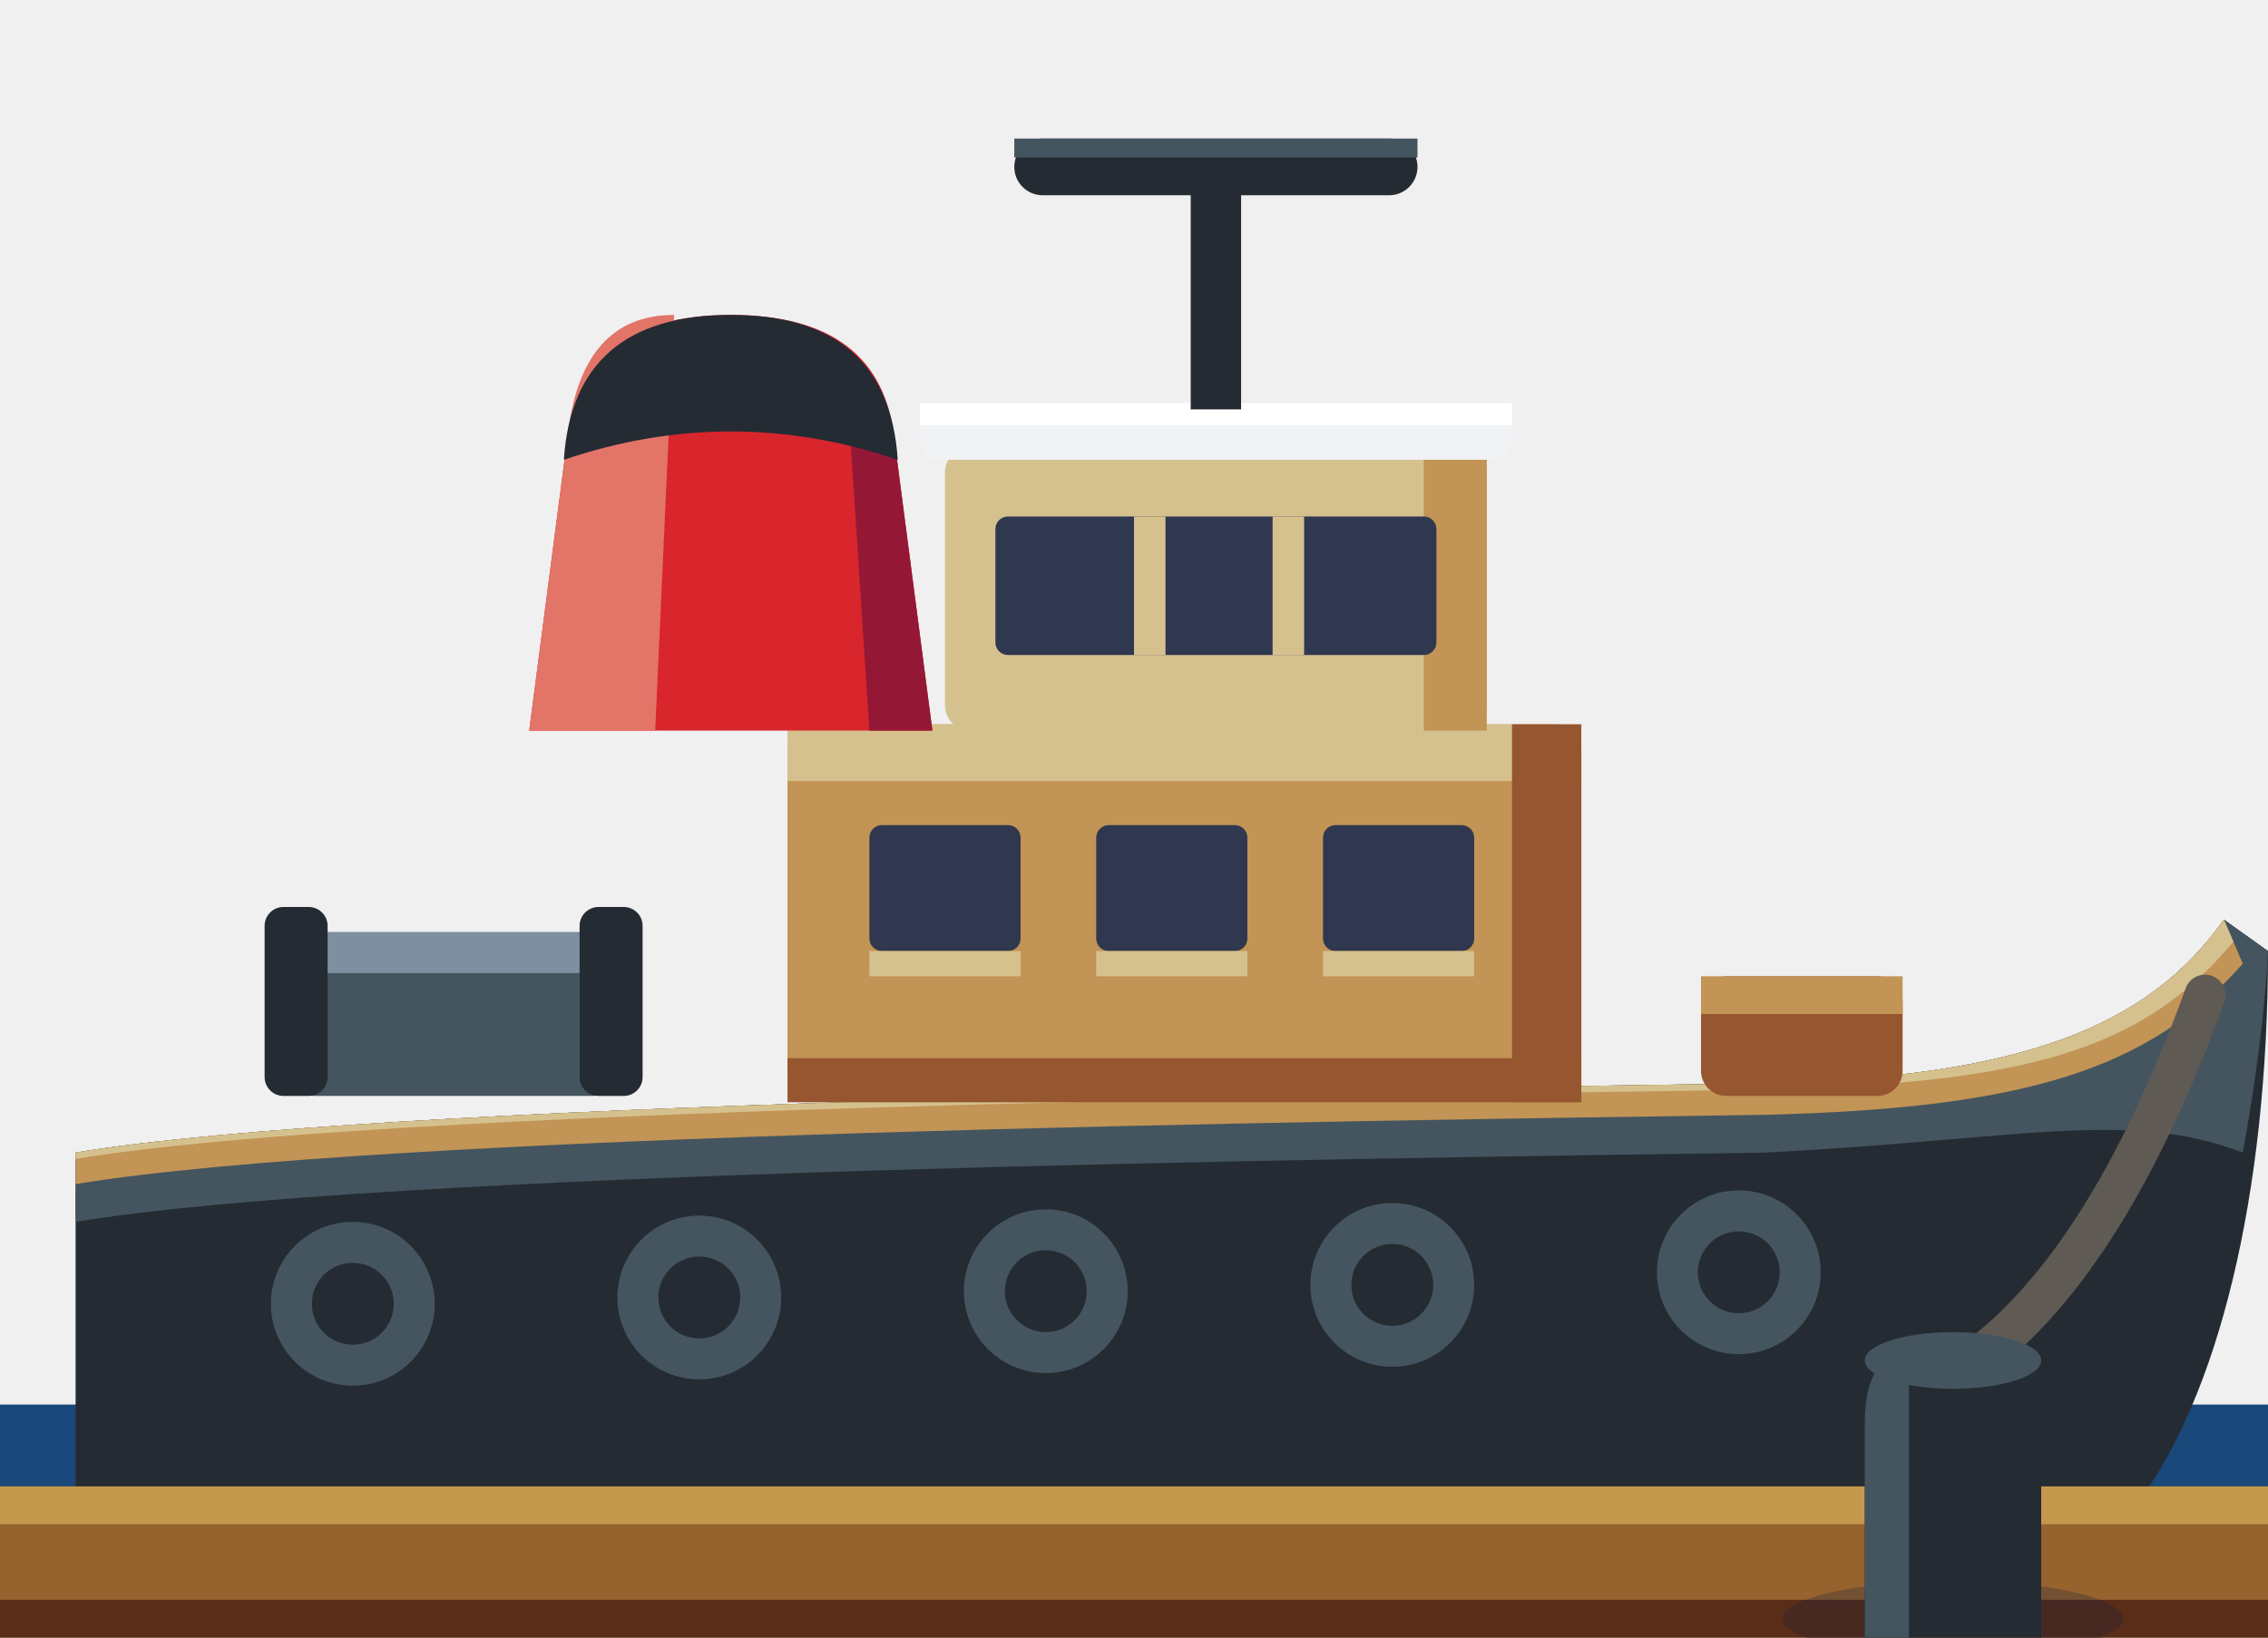
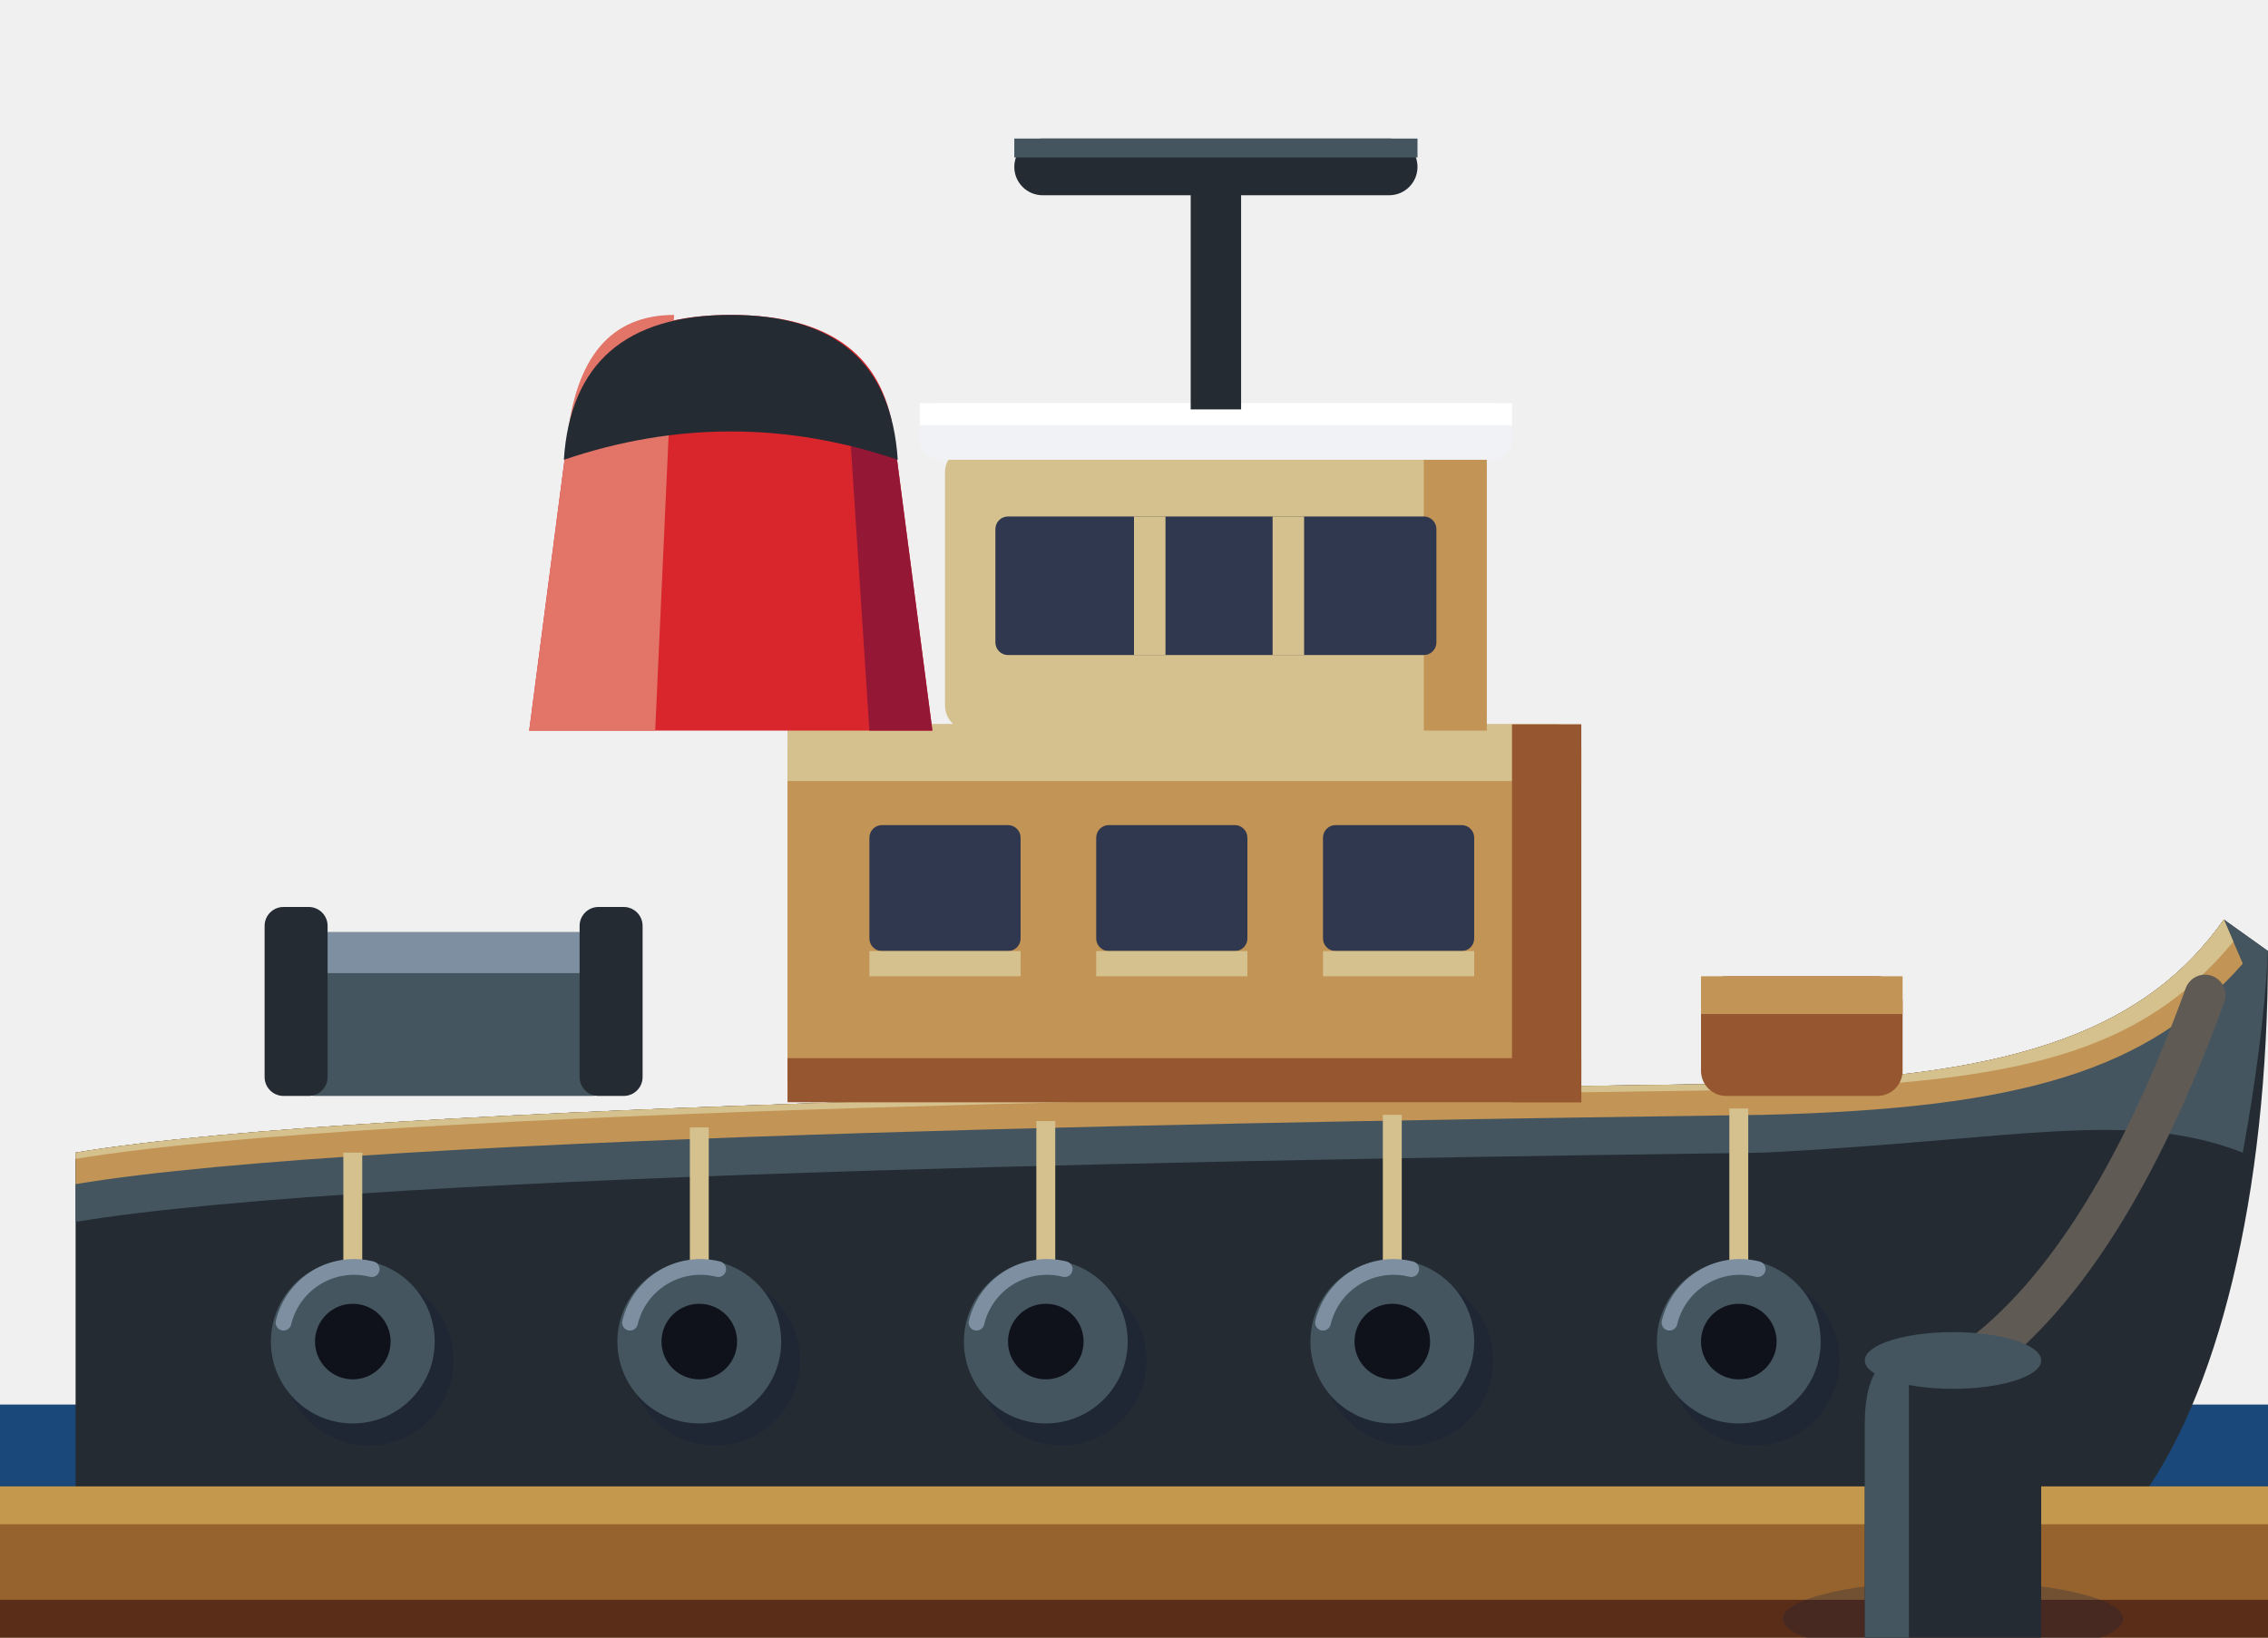
<svg xmlns="http://www.w3.org/2000/svg" width="720" height="520" viewBox="0 0 720 520" shape-rendering="geometricPrecision">
  <rect x="0" y="446" width="720" height="34" fill="#1a487a" />
  <path d="M 24 478 L 24 366 C 120 350 420 346 560 344 C 642 342 682 326 706 292 L 720 302 C 720 380 704 444 678 478 Z" fill="#242b33" />
  <path d="M 24 366 C 120 350 420 346 560 344 C 642 342 682 326 706 292 L 720 302 C 719 322 716 344 712 366 C 676 352 640 362 560 366 C 420 368 120 372 24 388 Z" fill="#44555f" />
  <path d="M 24 366 C 120 350 420 346 560 344 C 642 342 682 326 706 292 L 712 306 C 682 340 642 352 560 354 C 420 356 120 360 24 376 Z" fill="#c29455" />
  <path d="M 24 366 C 120 350 420 346 560 344 C 642 342 682 326 706 292 L 709 299 C 680 334 642 344 560 346 C 420 348 120 352 24 368 Z" fill="#d5c18e" />
-   <circle cx="112" cy="414" r="26" fill="#44555f" />
-   <circle cx="112" cy="414" r="13" fill="#242b33" />
-   <circle cx="222" cy="412" r="26" fill="#44555f" />
-   <circle cx="222" cy="412" r="13" fill="#242b33" />
-   <circle cx="332" cy="410" r="26" fill="#44555f" />
-   <circle cx="332" cy="410" r="13" fill="#242b33" />
-   <circle cx="442" cy="408" r="26" fill="#44555f" />
-   <circle cx="442" cy="408" r="13" fill="#242b33" />
-   <circle cx="552" cy="404" r="26" fill="#44555f" />
-   <circle cx="552" cy="404" r="13" fill="#242b33" />
+   <rect x="109" y="366" width="6" height="36" fill="#d5c18e" />
+   <circle cx="117" cy="432" r="27" fill="#16203a" opacity="0.35" />
+   <circle cx="112" cy="426" r="26" fill="#44555f" />
+   <path d="M 90 420 A 23 23 0 0 1 118 403" fill="none" stroke="#7d8fa0" stroke-width="5" stroke-linecap="round" />
+   <circle cx="112" cy="426" r="12" fill="#0f121a" />
+   <rect x="219" y="358" width="6" height="44" fill="#d5c18e" />
+   <circle cx="227" cy="432" r="27" fill="#16203a" opacity="0.35" />
+   <circle cx="222" cy="426" r="26" fill="#44555f" />
+   <path d="M 200 420 A 23 23 0 0 1 228 403" fill="none" stroke="#7d8fa0" stroke-width="5" stroke-linecap="round" />
+   <circle cx="222" cy="426" r="12" fill="#0f121a" />
+   <rect x="329" y="356" width="6" height="46" fill="#d5c18e" />
+   <circle cx="337" cy="432" r="27" fill="#16203a" opacity="0.35" />
+   <circle cx="332" cy="426" r="26" fill="#44555f" />
+   <path d="M 310 420 A 23 23 0 0 1 338 403" fill="none" stroke="#7d8fa0" stroke-width="5" stroke-linecap="round" />
+   <circle cx="332" cy="426" r="12" fill="#0f121a" />
+   <rect x="439" y="354" width="6" height="48" fill="#d5c18e" />
+   <circle cx="447" cy="432" r="27" fill="#16203a" opacity="0.35" />
+   <circle cx="442" cy="426" r="26" fill="#44555f" />
+   <path d="M 420 420 A 23 23 0 0 1 448 403" fill="none" stroke="#7d8fa0" stroke-width="5" stroke-linecap="round" />
+   <circle cx="442" cy="426" r="12" fill="#0f121a" />
+   <rect x="549" y="352" width="6" height="50" fill="#d5c18e" />
+   <circle cx="557" cy="432" r="27" fill="#16203a" opacity="0.35" />
+   <circle cx="552" cy="426" r="26" fill="#44555f" />
+   <path d="M 530 420 A 23 23 0 0 1 558 403" fill="none" stroke="#7d8fa0" stroke-width="5" stroke-linecap="round" />
+   <circle cx="552" cy="426" r="12" fill="#0f121a" />
  <rect x="92" y="296" width="104" height="52" rx="8" fill="#44555f" />
  <rect x="92" y="296" width="104" height="13" fill="#7d8fa0" />
  <rect x="84" y="288" width="20" height="60" rx="6" fill="#242b33" />
  <rect x="184" y="288" width="20" height="60" rx="6" fill="#242b33" />
  <rect x="540" y="310" width="64" height="38" rx="8" fill="#965630" />
  <rect x="540" y="310" width="64" height="12" fill="#c29455" />
  <rect x="250" y="230" width="252" height="120" rx="8" fill="#c29455" />
  <rect x="250" y="230" width="252" height="18" fill="#d5c18e" />
  <rect x="480" y="230" width="22" height="120" fill="#965630" />
  <rect x="250" y="336" width="252" height="14" fill="#965630" />
  <rect x="276" y="262" width="48" height="40" rx="4" fill="#30384f" />
  <rect x="276" y="302" width="48" height="8" fill="#d5c18e" />
  <rect x="348" y="262" width="48" height="40" rx="4" fill="#30384f" />
  <rect x="348" y="302" width="48" height="8" fill="#d5c18e" />
  <rect x="420" y="262" width="48" height="40" rx="4" fill="#30384f" />
  <rect x="420" y="302" width="48" height="8" fill="#d5c18e" />
  <path d="M 168 232 L 180 140 Q 184 100 232 100 Q 280 100 284 140 L 296 232 Z" fill="#d8262c" />
  <path d="M 168 232 L 180 140 Q 184 100 214 100 L 208 232 Z" fill="#e27468" />
  <path d="M 270 140 L 284 140 L 296 232 L 276 232 Z" fill="#941835" />
  <path d="M 179 146 Q 182 100 232 100 Q 282 100 285 146 Q 232 128 179 146 Z" fill="#242b33" />
  <rect x="300" y="142" width="172" height="90" rx="8" fill="#d5c18e" />
  <rect x="452" y="142" width="20" height="90" fill="#c29455" />
  <rect x="316" y="164" width="140" height="44" rx="4" fill="#30384f" />
  <rect x="360" y="164" width="10" height="44" fill="#d5c18e" />
  <rect x="404" y="164" width="10" height="44" fill="#d5c18e" />
  <rect x="292" y="128" width="188" height="18" rx="6" fill="#f0f2f5" />
  <rect x="292" y="128" width="188" height="7" fill="#ffffff" />
  <rect x="378" y="60" width="16" height="70" fill="#242b33" />
  <rect x="322" y="44" width="128" height="18" rx="9" fill="#242b33" />
  <rect x="322" y="44" width="128" height="6" fill="#44555f" />
  <ellipse cx="360" cy="500" rx="348" ry="16" fill="#16203a" opacity="0.28" />
  <rect x="0" y="472" width="720" height="48" fill="#96632f" />
  <rect x="0" y="472" width="720" height="12" fill="#c5994d" />
  <rect x="0" y="508" width="720" height="12" fill="#5a2d19" />
  <path d="M 624 434 Q 668 404 700 316" fill="none" stroke="#605a55" stroke-width="13" stroke-linecap="round" />
  <ellipse cx="620" cy="514" rx="54" ry="12" fill="#16203a" opacity="0.28" />
  <path d="M 592 520 L 592 452 Q 592 430 620 430 Q 648 430 648 452 L 648 520 Z" fill="#242b33" />
  <path d="M 592 520 L 592 452 Q 592 430 606 430 L 606 520 Z" fill="#44555f" />
  <ellipse cx="620" cy="432" rx="28" ry="9" fill="#44555f" />
</svg>
